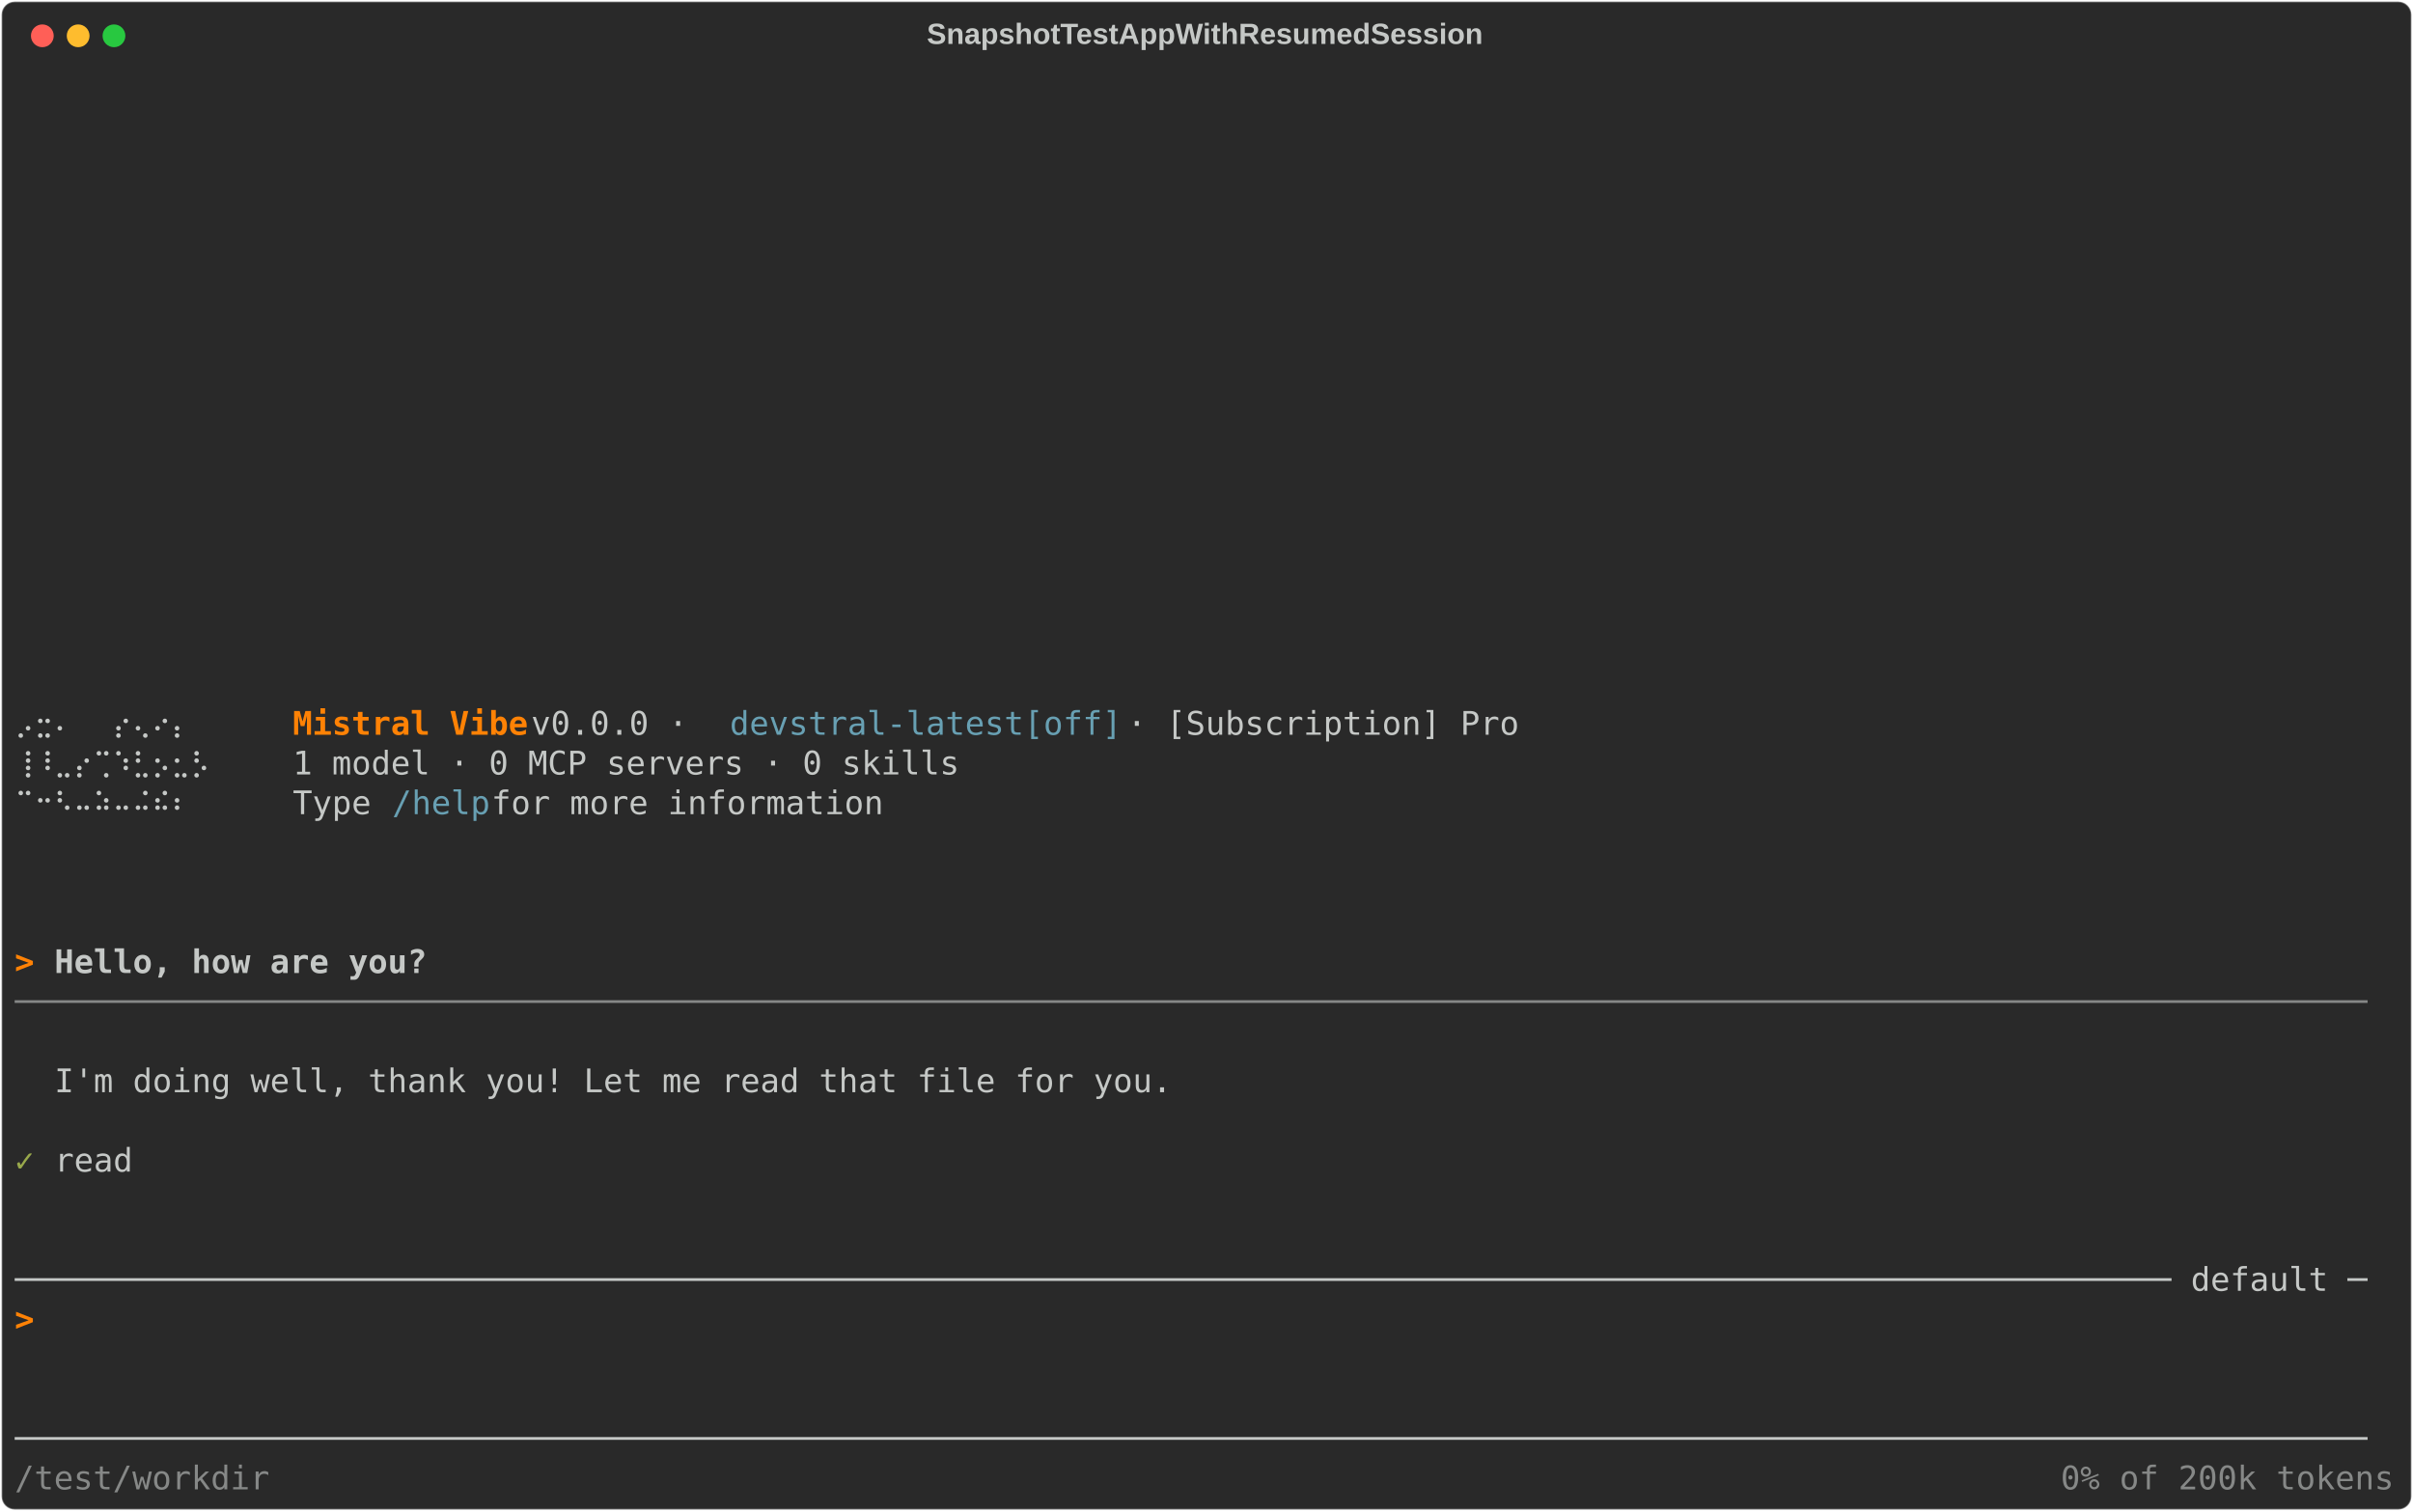
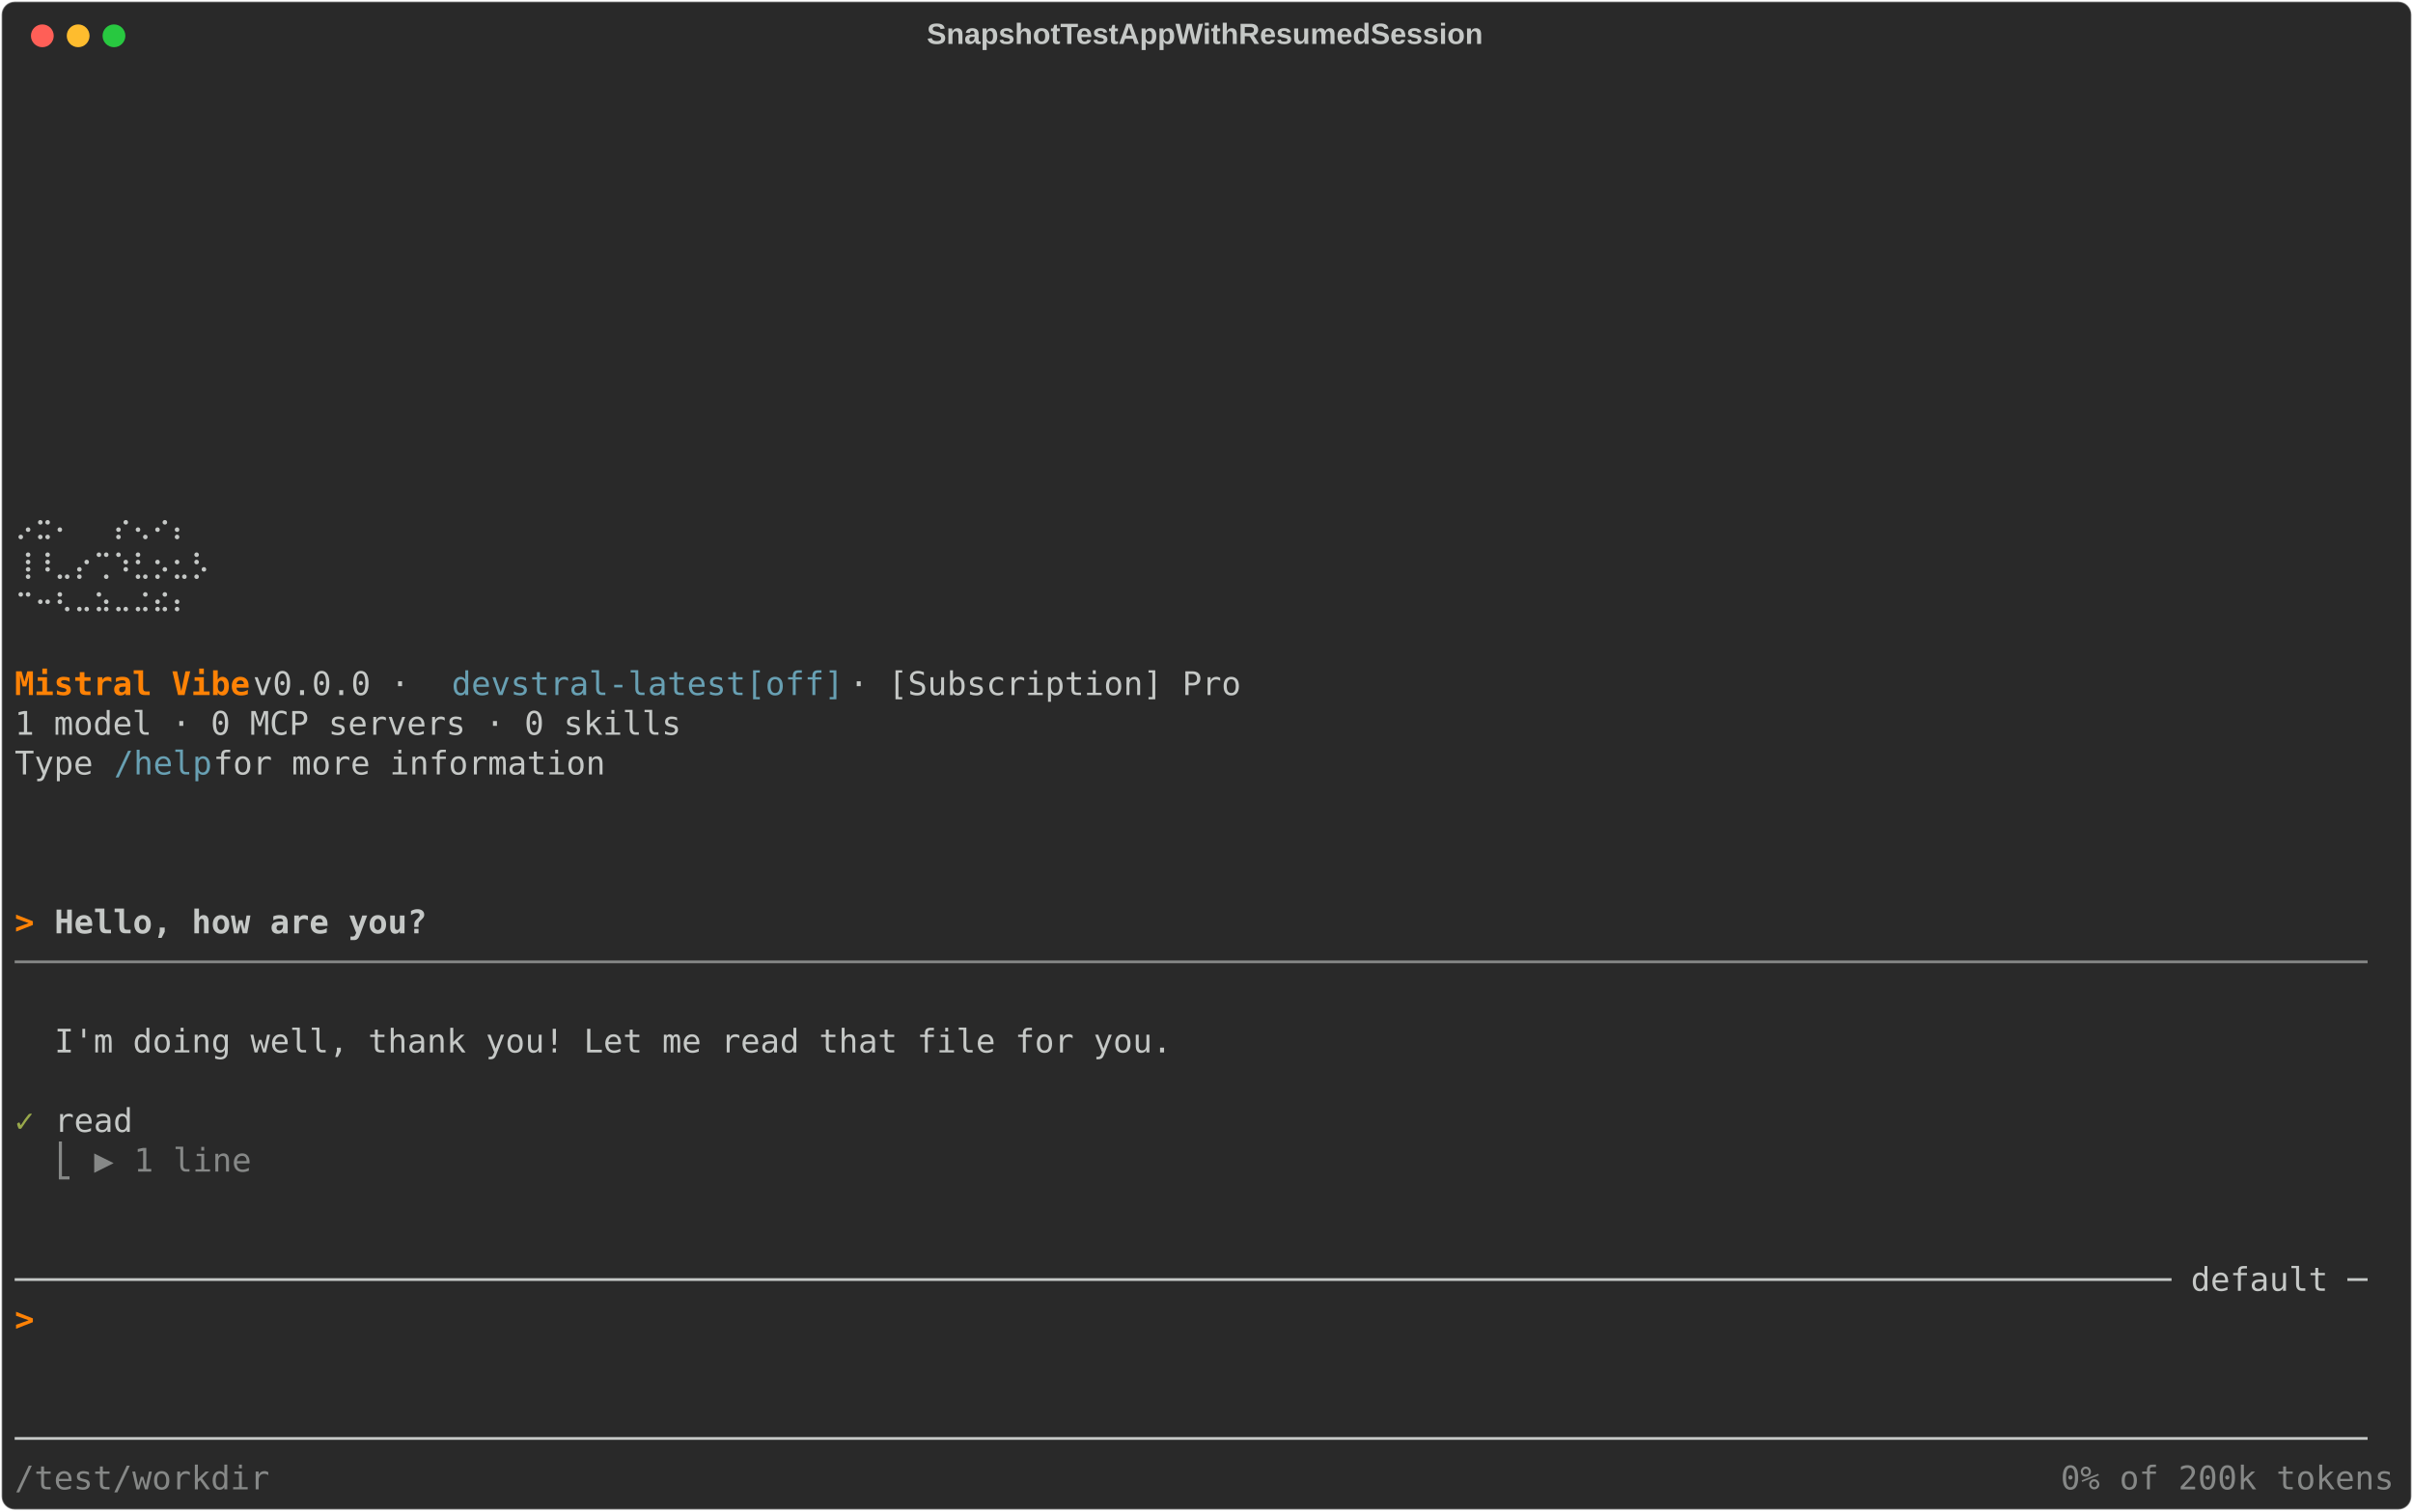
<svg xmlns="http://www.w3.org/2000/svg" class="rich-terminal" viewBox="0 0 1482 928.4">
  <style>

    @font-face {
        font-family: "Fira Code";
        src: local("FiraCode-Regular"),
                url("https://cdnjs.cloudflare.com/ajax/libs/firacode/6.2.0/woff2/FiraCode-Regular.woff2") format("woff2"),
                url("https://cdnjs.cloudflare.com/ajax/libs/firacode/6.2.0/woff/FiraCode-Regular.woff") format("woff");
        font-style: normal;
        font-weight: 400;
    }
    @font-face {
        font-family: "Fira Code";
        src: local("FiraCode-Bold"),
                url("https://cdnjs.cloudflare.com/ajax/libs/firacode/6.2.0/woff2/FiraCode-Bold.woff2") format("woff2"),
                url("https://cdnjs.cloudflare.com/ajax/libs/firacode/6.2.0/woff/FiraCode-Bold.woff") format("woff");
        font-style: bold;
        font-weight: 700;
    }

    .terminal-matrix {
        font-family: Fira Code, monospace;
        font-size: 20px;
        line-height: 24.4px;
        font-variant-east-asian: full-width;
    }

    .terminal-title {
        font-size: 18px;
        font-weight: bold;
        font-family: arial;
    }

    .terminal-r1 { fill: #c5c8c6 }
.terminal-r2 { fill: #ff8205;font-weight: bold }
.terminal-r3 { fill: #68a0b3 }
.terminal-r4 { fill: #c5c8c6;font-weight: bold }
.terminal-r5 { fill: #868887 }
.terminal-r6 { fill: #98a84b }
    </style>
  <defs>
    <clipPath id="terminal-clip-terminal">
      <rect x="0" y="0" width="1463.0" height="877.4" />
    </clipPath>
    <clipPath id="terminal-line-0">
      <rect x="0" y="1.5" width="1464" height="24.65" />
    </clipPath>
    <clipPath id="terminal-line-1">
      <rect x="0" y="25.9" width="1464" height="24.65" />
    </clipPath>
    <clipPath id="terminal-line-2">
      <rect x="0" y="50.3" width="1464" height="24.65" />
    </clipPath>
    <clipPath id="terminal-line-3">
      <rect x="0" y="74.7" width="1464" height="24.65" />
    </clipPath>
    <clipPath id="terminal-line-4">
      <rect x="0" y="99.1" width="1464" height="24.65" />
    </clipPath>
    <clipPath id="terminal-line-5">
      <rect x="0" y="123.5" width="1464" height="24.65" />
    </clipPath>
    <clipPath id="terminal-line-6">
      <rect x="0" y="147.9" width="1464" height="24.65" />
    </clipPath>
    <clipPath id="terminal-line-7">
      <rect x="0" y="172.3" width="1464" height="24.65" />
    </clipPath>
    <clipPath id="terminal-line-8">
      <rect x="0" y="196.7" width="1464" height="24.65" />
    </clipPath>
    <clipPath id="terminal-line-9">
      <rect x="0" y="221.1" width="1464" height="24.65" />
    </clipPath>
    <clipPath id="terminal-line-10">
      <rect x="0" y="245.5" width="1464" height="24.65" />
    </clipPath>
    <clipPath id="terminal-line-11">
      <rect x="0" y="269.9" width="1464" height="24.65" />
    </clipPath>
    <clipPath id="terminal-line-12">
      <rect x="0" y="294.3" width="1464" height="24.65" />
    </clipPath>
    <clipPath id="terminal-line-13">
      <rect x="0" y="318.7" width="1464" height="24.65" />
    </clipPath>
    <clipPath id="terminal-line-14">
      <rect x="0" y="343.1" width="1464" height="24.65" />
    </clipPath>
    <clipPath id="terminal-line-15">
      <rect x="0" y="367.5" width="1464" height="24.65" />
    </clipPath>
    <clipPath id="terminal-line-16">
      <rect x="0" y="391.9" width="1464" height="24.65" />
    </clipPath>
    <clipPath id="terminal-line-17">
      <rect x="0" y="416.3" width="1464" height="24.65" />
    </clipPath>
    <clipPath id="terminal-line-18">
      <rect x="0" y="440.7" width="1464" height="24.65" />
    </clipPath>
    <clipPath id="terminal-line-19">
      <rect x="0" y="465.1" width="1464" height="24.65" />
    </clipPath>
    <clipPath id="terminal-line-20">
      <rect x="0" y="489.5" width="1464" height="24.65" />
    </clipPath>
    <clipPath id="terminal-line-21">
      <rect x="0" y="513.9" width="1464" height="24.65" />
    </clipPath>
    <clipPath id="terminal-line-22">
      <rect x="0" y="538.3" width="1464" height="24.65" />
    </clipPath>
    <clipPath id="terminal-line-23">
      <rect x="0" y="562.7" width="1464" height="24.65" />
    </clipPath>
    <clipPath id="terminal-line-24">
      <rect x="0" y="587.1" width="1464" height="24.65" />
    </clipPath>
    <clipPath id="terminal-line-25">
      <rect x="0" y="611.5" width="1464" height="24.65" />
    </clipPath>
    <clipPath id="terminal-line-26">
      <rect x="0" y="635.9" width="1464" height="24.65" />
    </clipPath>
    <clipPath id="terminal-line-27">
      <rect x="0" y="660.3" width="1464" height="24.65" />
    </clipPath>
    <clipPath id="terminal-line-28">
      <rect x="0" y="684.7" width="1464" height="24.65" />
    </clipPath>
    <clipPath id="terminal-line-29">
      <rect x="0" y="709.1" width="1464" height="24.65" />
    </clipPath>
    <clipPath id="terminal-line-30">
      <rect x="0" y="733.5" width="1464" height="24.65" />
    </clipPath>
    <clipPath id="terminal-line-31">
      <rect x="0" y="757.9" width="1464" height="24.65" />
    </clipPath>
    <clipPath id="terminal-line-32">
      <rect x="0" y="782.3" width="1464" height="24.65" />
    </clipPath>
    <clipPath id="terminal-line-33">
      <rect x="0" y="806.7" width="1464" height="24.65" />
    </clipPath>
    <clipPath id="terminal-line-34">
      <rect x="0" y="831.1" width="1464" height="24.65" />
    </clipPath>
  </defs>
  <rect fill="#292929" stroke="rgba(255,255,255,0.35)" stroke-width="1" x="1" y="1" width="1480" height="926.4" rx="8" />
  <text class="terminal-title" fill="#c5c8c6" text-anchor="middle" x="740" y="27">SnapshotTestAppWithResumedSession</text>
  <g transform="translate(26,22)">
    <circle cx="0" cy="0" r="7" fill="#ff5f57" />
    <circle cx="22" cy="0" r="7" fill="#febc2e" />
    <circle cx="44" cy="0" r="7" fill="#28c840" />
  </g>
  <g transform="translate(9, 41)" clip-path="url(#terminal-clip-terminal)">
    <g class="terminal-matrix">
      <text class="terminal-r1" x="1464" y="20" textLength="12.2" clip-path="url(#terminal-line-0)">
</text>
      <text class="terminal-r1" x="1464" y="44.4" textLength="12.2" clip-path="url(#terminal-line-1)">
</text>
      <text class="terminal-r1" x="1464" y="68.8" textLength="12.2" clip-path="url(#terminal-line-2)">
</text>
      <text class="terminal-r1" x="1464" y="93.2" textLength="12.2" clip-path="url(#terminal-line-3)">
</text>
      <text class="terminal-r1" x="1464" y="117.6" textLength="12.2" clip-path="url(#terminal-line-4)">
</text>
      <text class="terminal-r1" x="1464" y="142" textLength="12.2" clip-path="url(#terminal-line-5)">
</text>
      <text class="terminal-r1" x="1464" y="166.4" textLength="12.2" clip-path="url(#terminal-line-6)">
</text>
      <text class="terminal-r1" x="1464" y="190.8" textLength="12.2" clip-path="url(#terminal-line-7)">
</text>
      <text class="terminal-r1" x="1464" y="215.2" textLength="12.2" clip-path="url(#terminal-line-8)">
</text>
      <text class="terminal-r1" x="1464" y="239.6" textLength="12.2" clip-path="url(#terminal-line-9)">
</text>
      <text class="terminal-r1" x="1464" y="264" textLength="12.2" clip-path="url(#terminal-line-10)">
</text>
+       <text class="terminal-r1" x="0" y="288.4" textLength="134.2" clip-path="url(#terminal-line-11)">  ⡠⣒⠄  ⡔⢄⠔⡄</text>
      <text class="terminal-r1" x="1464" y="288.4" textLength="12.2" clip-path="url(#terminal-line-11)">
</text>
+       <text class="terminal-r1" x="0" y="312.8" textLength="134.2" clip-path="url(#terminal-line-12)"> ⢸⠸⣀⡔⢉⠱⣃⡢⣂⡣</text>
      <text class="terminal-r1" x="1464" y="312.8" textLength="12.2" clip-path="url(#terminal-line-12)">
</text>
+       <text class="terminal-r1" x="0" y="337.2" textLength="134.2" clip-path="url(#terminal-line-13)">  ⠉⠒⠣⠤⠵⠤⠬⠮⠆</text>
      <text class="terminal-r1" x="1464" y="337.2" textLength="12.2" clip-path="url(#terminal-line-13)">
</text>
      <text class="terminal-r1" x="1464" y="361.6" textLength="12.2" clip-path="url(#terminal-line-14)">
</text>
+       <text class="terminal-r2" x="0" y="386" textLength="146.4" clip-path="url(#terminal-line-15)">Mistral Vibe</text>
+       <text class="terminal-r1" x="146.4" y="386" textLength="122" clip-path="url(#terminal-line-15)"> v0.0.0 · </text>
+       <text class="terminal-r3" x="268.4" y="386" textLength="244" clip-path="url(#terminal-line-15)">devstral-latest[off]</text>
+       <text class="terminal-r1" x="512.4" y="386" textLength="256.2" clip-path="url(#terminal-line-15)"> · [Subscription] Pro</text>
      <text class="terminal-r1" x="1464" y="386" textLength="12.2" clip-path="url(#terminal-line-15)">
</text>
-       <text class="terminal-r1" x="0" y="410.4" textLength="134.2" clip-path="url(#terminal-line-16)">  ⡠⣒⠄  ⡔⢄⠔⡄</text>
-       <text class="terminal-r2" x="170.8" y="410.4" textLength="146.4" clip-path="url(#terminal-line-16)">Mistral Vibe</text>
-       <text class="terminal-r1" x="317.2" y="410.4" textLength="122" clip-path="url(#terminal-line-16)"> v0.0.0 · </text>
-       <text class="terminal-r3" x="439.2" y="410.4" textLength="244" clip-path="url(#terminal-line-16)">devstral-latest[off]</text>
-       <text class="terminal-r1" x="683.2" y="410.4" textLength="256.2" clip-path="url(#terminal-line-16)"> · [Subscription] Pro</text>
+       <text class="terminal-r1" x="0" y="410.4" textLength="414.8" clip-path="url(#terminal-line-16)">1 model · 0 MCP servers · 0 skills</text>
      <text class="terminal-r1" x="1464" y="410.4" textLength="12.2" clip-path="url(#terminal-line-16)">
</text>
-       <text class="terminal-r1" x="0" y="434.8" textLength="134.2" clip-path="url(#terminal-line-17)"> ⢸⠸⣀⡔⢉⠱⣃⡢⣂⡣</text>
-       <text class="terminal-r1" x="170.8" y="434.8" textLength="414.8" clip-path="url(#terminal-line-17)">1 model · 0 MCP servers · 0 skills</text>
+       <text class="terminal-r1" x="0" y="434.8" textLength="61" clip-path="url(#terminal-line-17)">Type </text>
+       <text class="terminal-r3" x="61" y="434.8" textLength="61" clip-path="url(#terminal-line-17)">/help</text>
+       <text class="terminal-r1" x="122" y="434.8" textLength="256.2" clip-path="url(#terminal-line-17)"> for more information</text>
      <text class="terminal-r1" x="1464" y="434.8" textLength="12.2" clip-path="url(#terminal-line-17)">
</text>
-       <text class="terminal-r1" x="0" y="459.2" textLength="134.2" clip-path="url(#terminal-line-18)">  ⠉⠒⠣⠤⠵⠤⠬⠮⠆</text>
-       <text class="terminal-r1" x="170.8" y="459.2" textLength="61" clip-path="url(#terminal-line-18)">Type </text>
-       <text class="terminal-r3" x="231.8" y="459.2" textLength="61" clip-path="url(#terminal-line-18)">/help</text>
-       <text class="terminal-r1" x="292.8" y="459.2" textLength="256.2" clip-path="url(#terminal-line-18)"> for more information</text>
      <text class="terminal-r1" x="1464" y="459.2" textLength="12.2" clip-path="url(#terminal-line-18)">
</text>
      <text class="terminal-r1" x="1464" y="483.6" textLength="12.2" clip-path="url(#terminal-line-19)">
</text>
      <text class="terminal-r1" x="1464" y="508" textLength="12.2" clip-path="url(#terminal-line-20)">
</text>
+       <text class="terminal-r2" x="0" y="532.4" textLength="24.4" clip-path="url(#terminal-line-21)">&gt; </text>
+       <text class="terminal-r4" x="24.4" y="532.4" textLength="231.8" clip-path="url(#terminal-line-21)">Hello, how are you?</text>
      <text class="terminal-r1" x="1464" y="532.4" textLength="12.2" clip-path="url(#terminal-line-21)">
</text>
-       <text class="terminal-r2" x="0" y="556.8" textLength="24.4" clip-path="url(#terminal-line-22)">&gt; </text>
-       <text class="terminal-r4" x="24.4" y="556.8" textLength="231.8" clip-path="url(#terminal-line-22)">Hello, how are you?</text>
+       <text class="terminal-r5" x="0" y="556.8" textLength="1464" clip-path="url(#terminal-line-22)">────────────────────────────────────────────────────────────────────────────────────────────────────────────────────────</text>
      <text class="terminal-r1" x="1464" y="556.8" textLength="12.2" clip-path="url(#terminal-line-22)">
</text>
-       <text class="terminal-r5" x="0" y="581.2" textLength="1464" clip-path="url(#terminal-line-23)">────────────────────────────────────────────────────────────────────────────────────────────────────────────────────────</text>
      <text class="terminal-r1" x="1464" y="581.2" textLength="12.2" clip-path="url(#terminal-line-23)">
</text>
+       <text class="terminal-r1" x="24.4" y="605.6" textLength="695.4" clip-path="url(#terminal-line-24)">I'm doing well, thank you! Let me read that file for you.</text>
      <text class="terminal-r1" x="1464" y="605.6" textLength="12.2" clip-path="url(#terminal-line-24)">
</text>
-       <text class="terminal-r1" x="24.4" y="630" textLength="695.4" clip-path="url(#terminal-line-25)">I'm doing well, thank you! Let me read that file for you.</text>
      <text class="terminal-r1" x="1464" y="630" textLength="12.2" clip-path="url(#terminal-line-25)">
</text>
+       <text class="terminal-r6" x="0" y="654.4" textLength="12.2" clip-path="url(#terminal-line-26)">✓</text>
+       <text class="terminal-r1" x="24.4" y="654.4" textLength="48.8" clip-path="url(#terminal-line-26)">read</text>
      <text class="terminal-r1" x="1464" y="654.4" textLength="12.2" clip-path="url(#terminal-line-26)">
</text>
-       <text class="terminal-r6" x="0" y="678.8" textLength="12.2" clip-path="url(#terminal-line-27)">✓</text>
-       <text class="terminal-r1" x="24.4" y="678.8" textLength="48.8" clip-path="url(#terminal-line-27)">read</text>
+       <text class="terminal-r5" x="24.4" y="678.8" textLength="12.2" clip-path="url(#terminal-line-27)">⎣</text>
+       <text class="terminal-r5" x="48.8" y="678.8" textLength="12.2" clip-path="url(#terminal-line-27)">▶</text>
+       <text class="terminal-r5" x="73.2" y="678.8" textLength="73.2" clip-path="url(#terminal-line-27)">1 line</text>
      <text class="terminal-r1" x="1464" y="678.8" textLength="12.2" clip-path="url(#terminal-line-27)">
</text>
      <text class="terminal-r1" x="1464" y="703.2" textLength="12.2" clip-path="url(#terminal-line-28)">
</text>
      <text class="terminal-r1" x="1464" y="727.6" textLength="12.2" clip-path="url(#terminal-line-29)">
</text>
      <text class="terminal-r1" x="0" y="752" textLength="1464" clip-path="url(#terminal-line-30)">────────────────────────────────────────────────────────────────────────────────────────────────────────────── default ─</text>
      <text class="terminal-r1" x="1464" y="752" textLength="12.2" clip-path="url(#terminal-line-30)">
</text>
      <text class="terminal-r2" x="0" y="776.4" textLength="12.2" clip-path="url(#terminal-line-31)">&gt;</text>
      <text class="terminal-r1" x="1464" y="776.4" textLength="12.2" clip-path="url(#terminal-line-31)">
</text>
      <text class="terminal-r1" x="1464" y="800.8" textLength="12.2" clip-path="url(#terminal-line-32)">
</text>
      <text class="terminal-r1" x="1464" y="825.2" textLength="12.2" clip-path="url(#terminal-line-33)">
</text>
      <text class="terminal-r1" x="0" y="849.6" textLength="1464" clip-path="url(#terminal-line-34)">────────────────────────────────────────────────────────────────────────────────────────────────────────────────────────</text>
      <text class="terminal-r1" x="1464" y="849.6" textLength="12.2" clip-path="url(#terminal-line-34)">
</text>
      <text class="terminal-r5" x="0" y="874" textLength="158.6" clip-path="url(#terminal-line-35)">/test/workdir</text>
      <text class="terminal-r5" x="1256.6" y="874" textLength="207.4" clip-path="url(#terminal-line-35)">0% of 200k tokens</text>
    </g>
  </g>
</svg>
